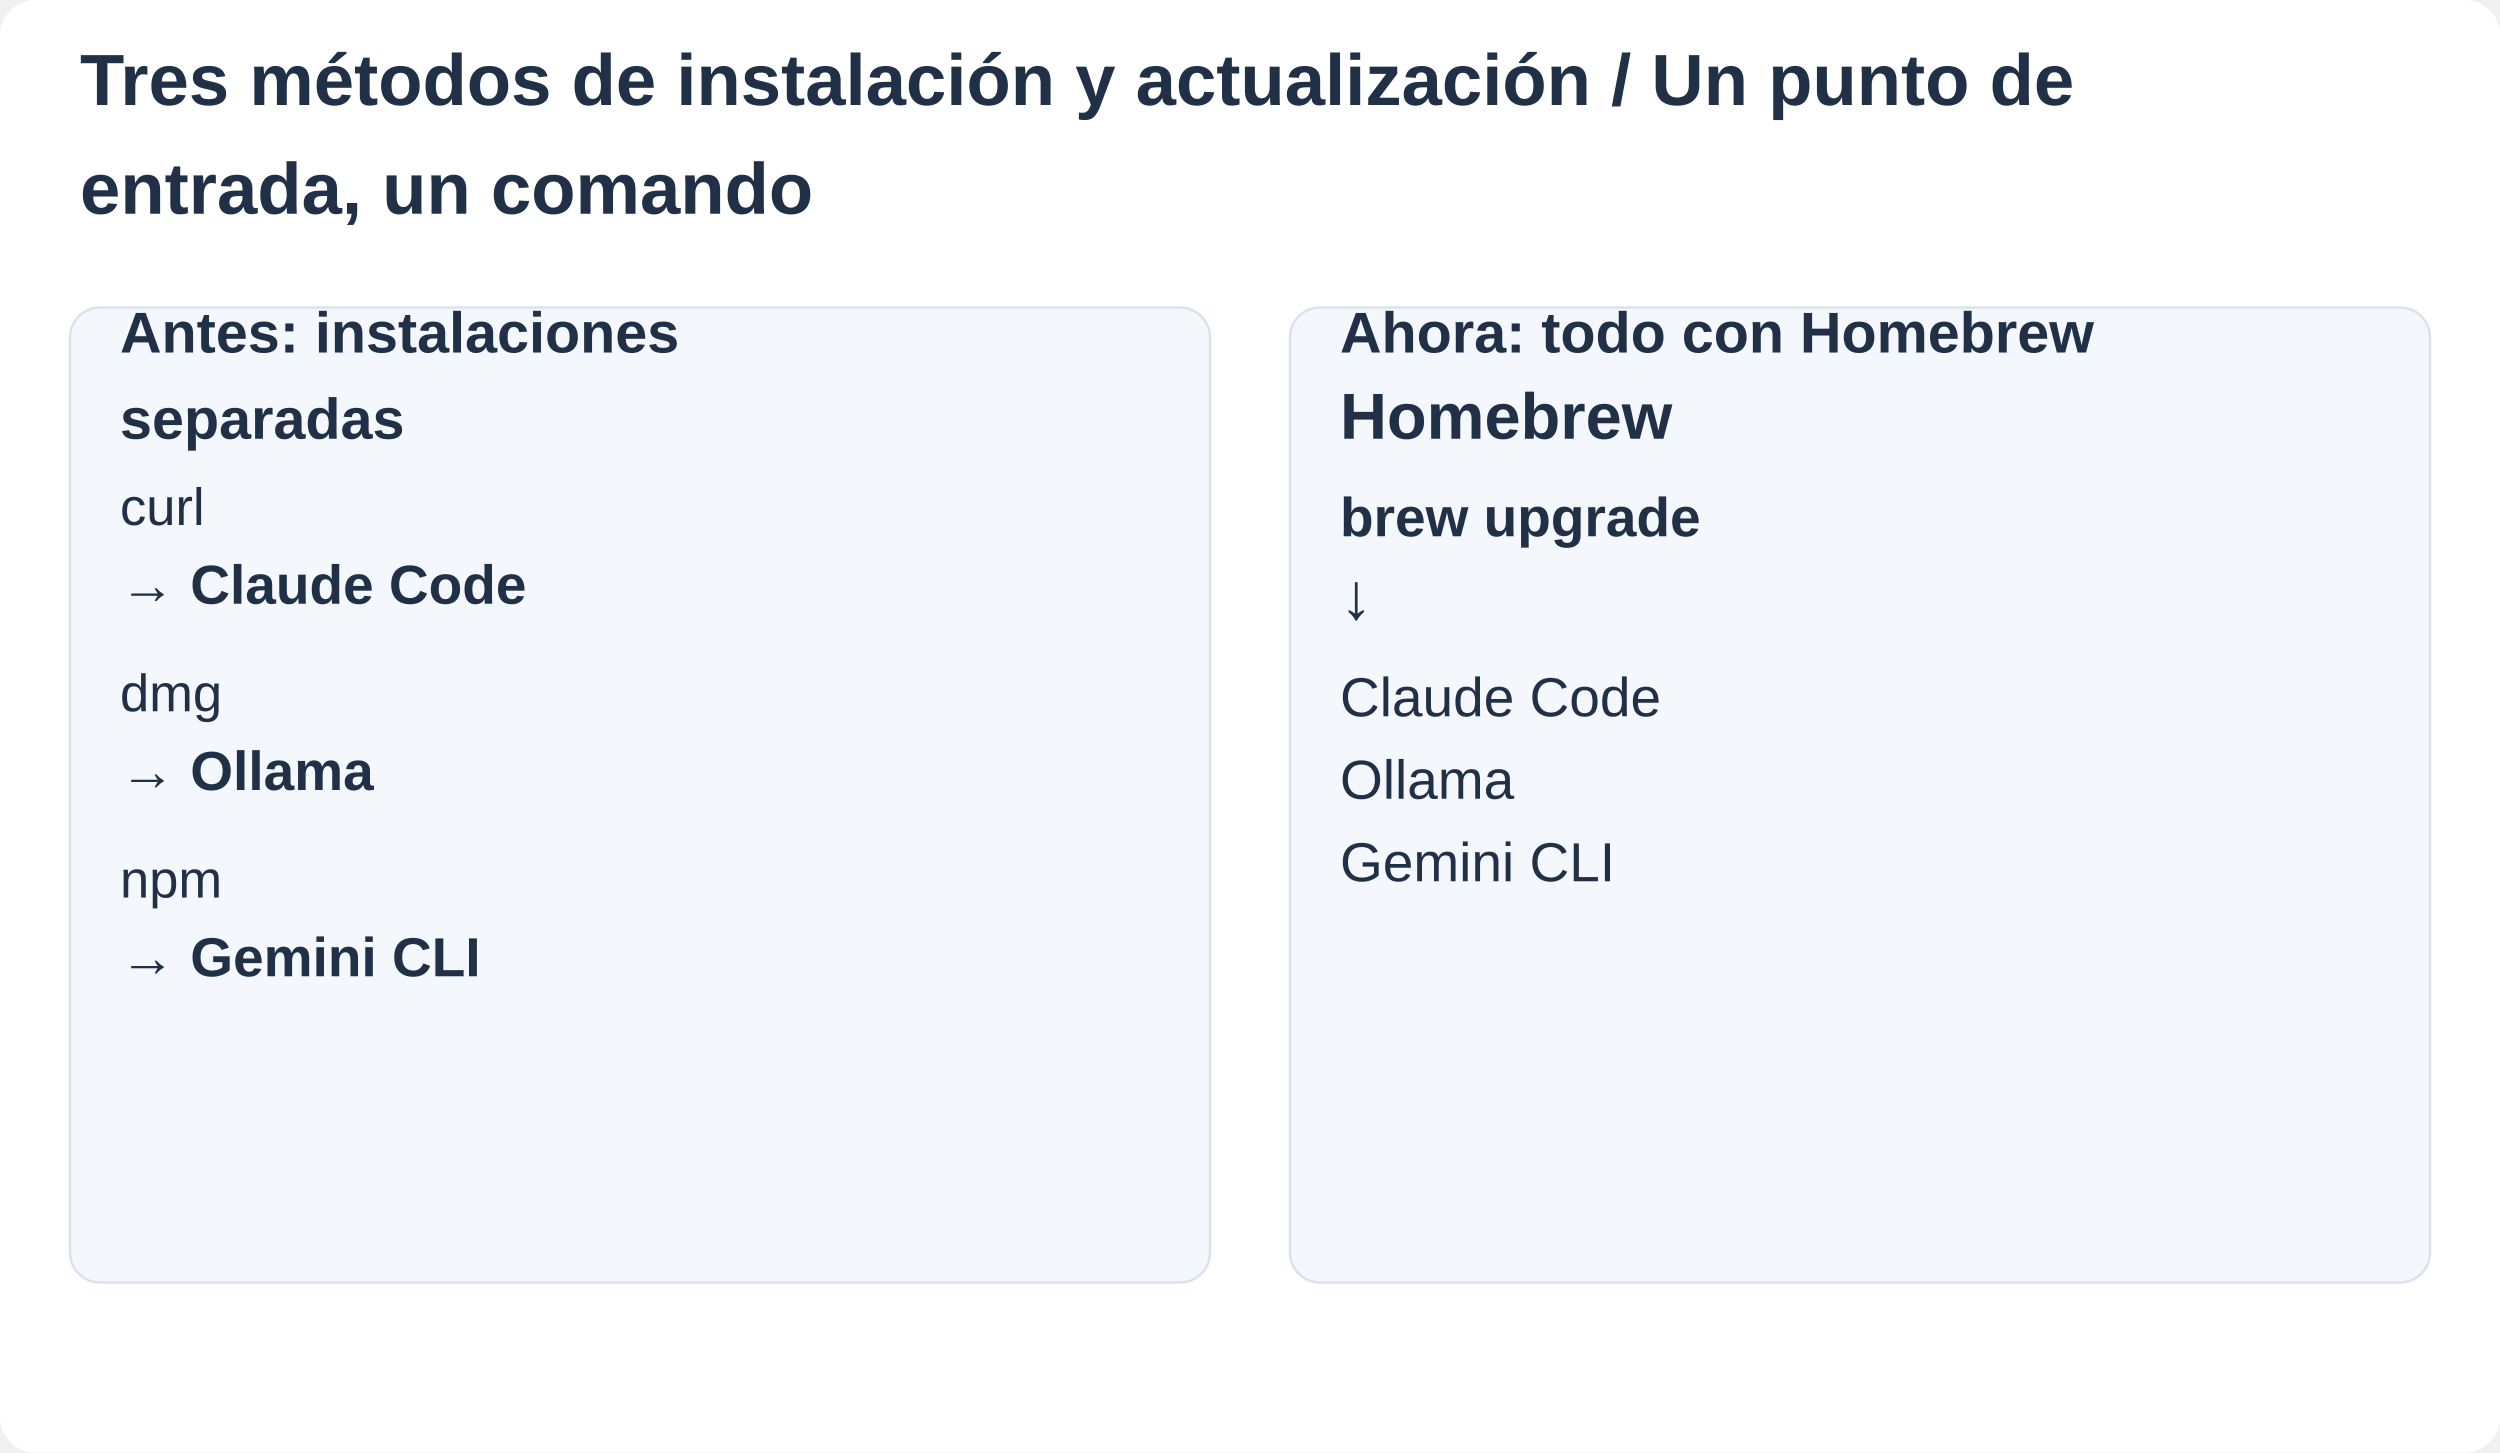
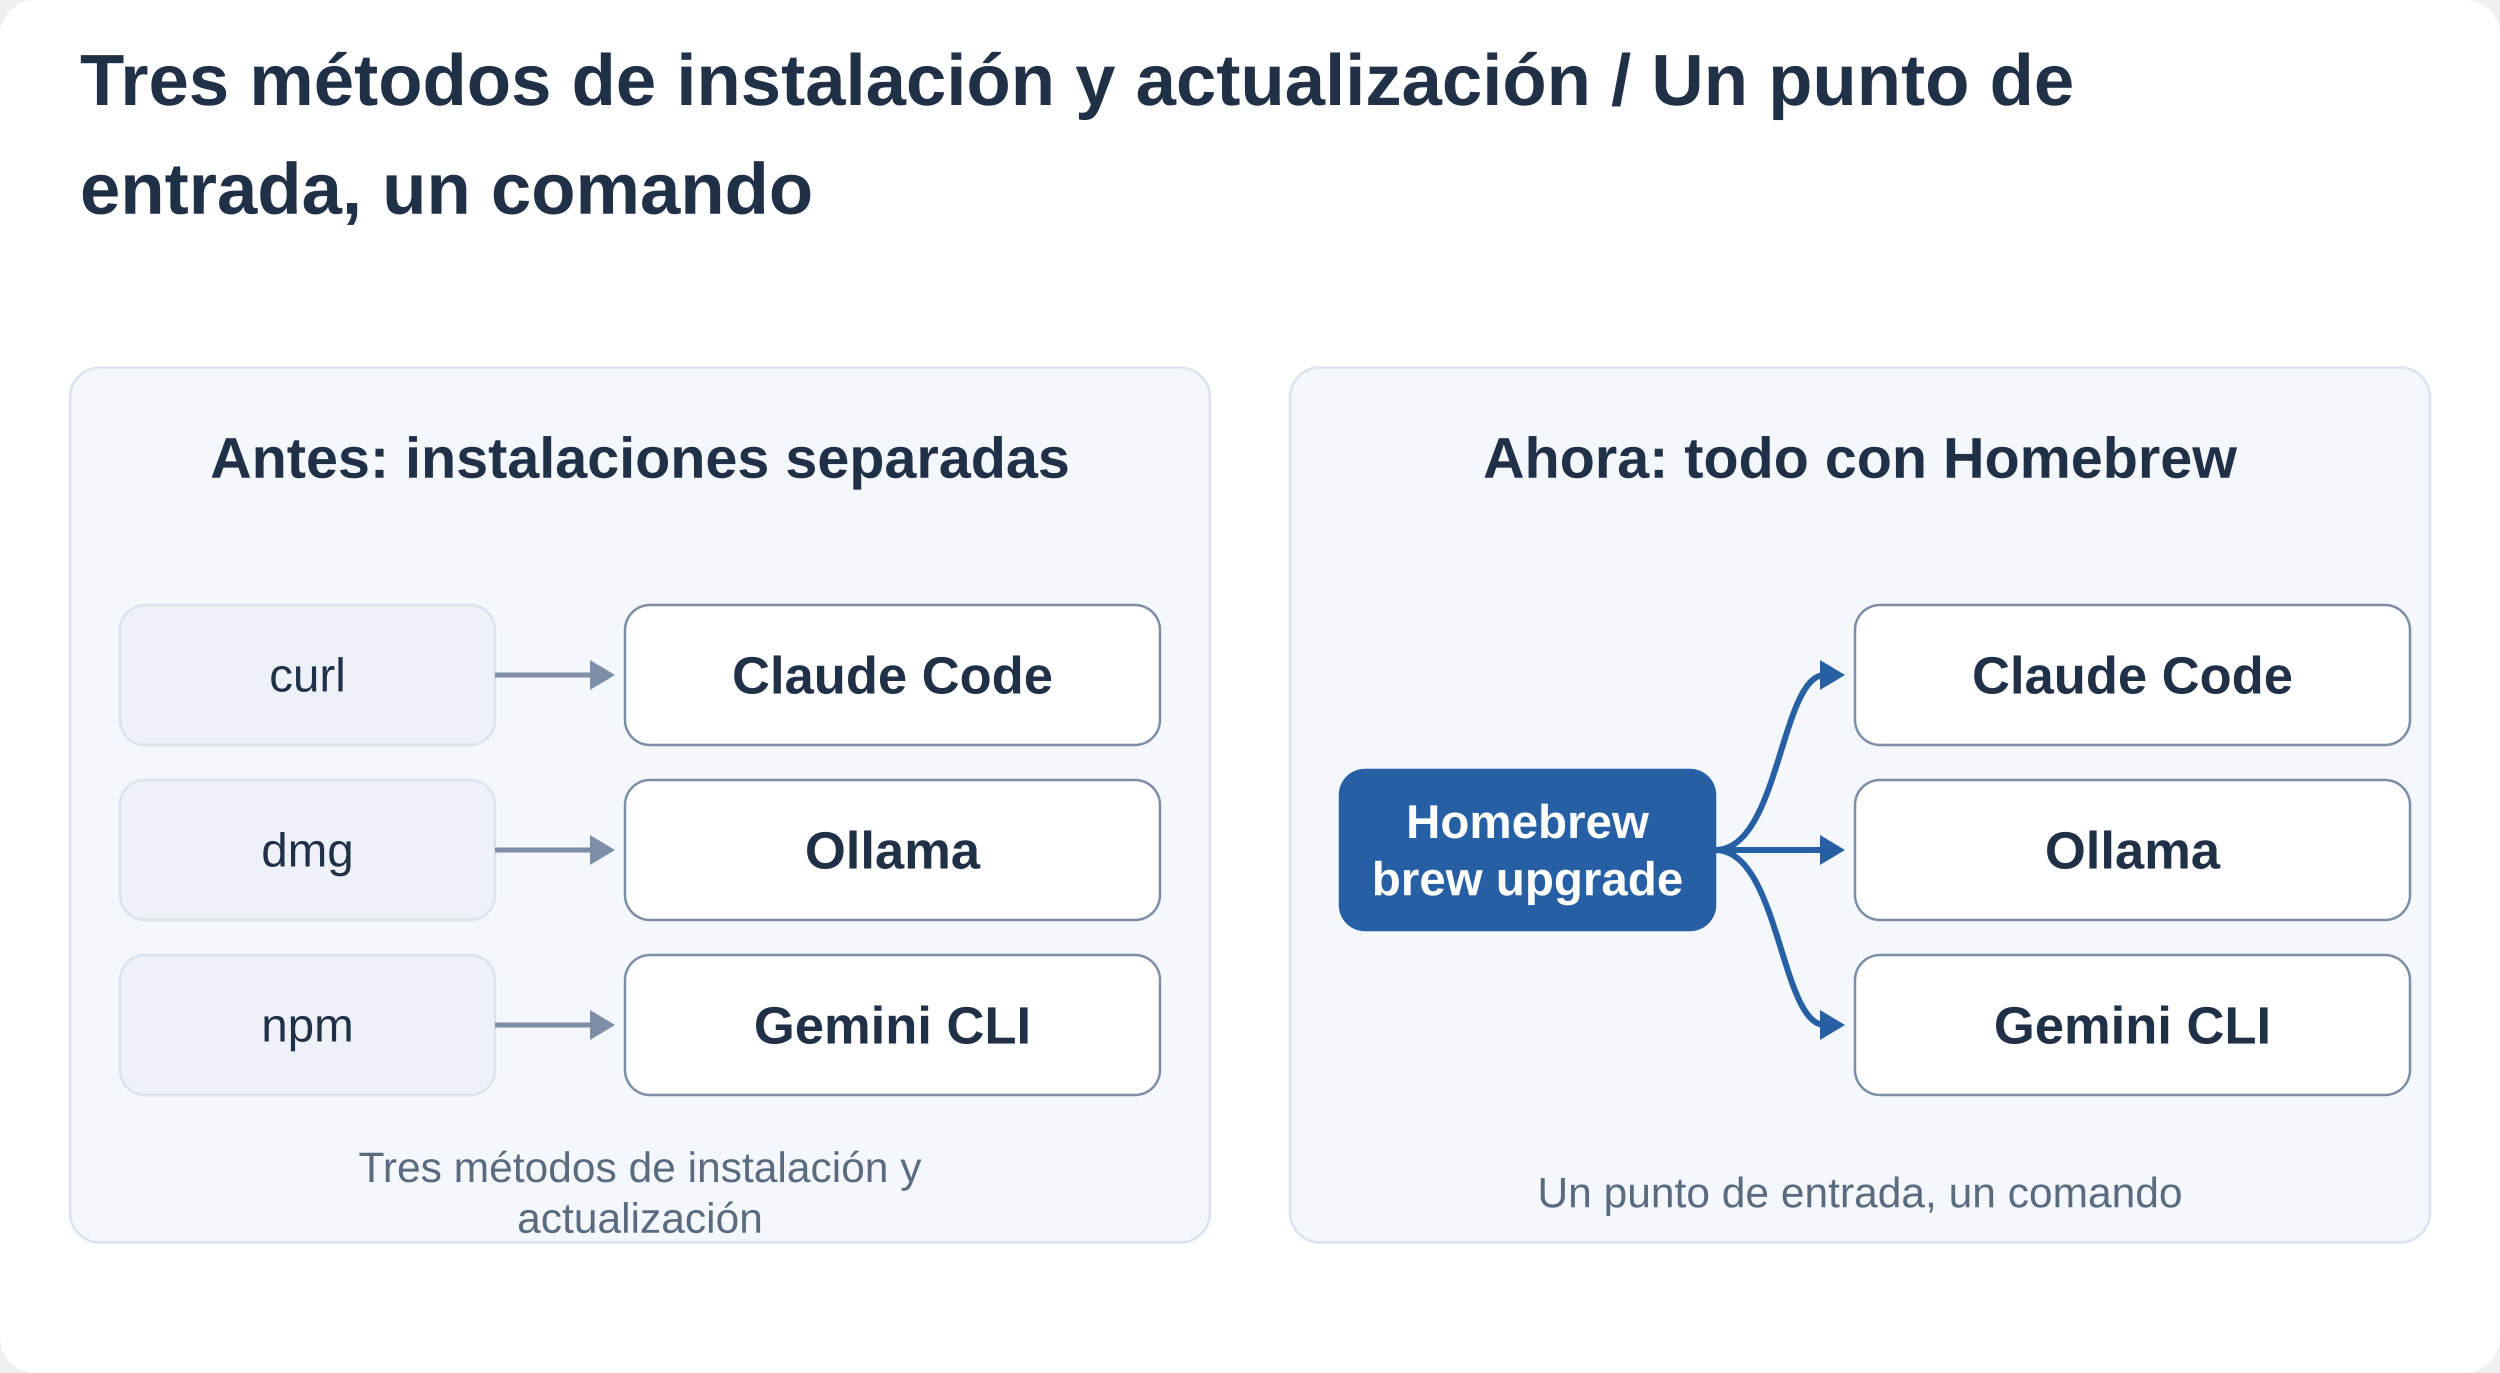
- <svg xmlns="http://www.w3.org/2000/svg" width="1000" height="581" viewBox="0 0 1000 581" lang="es" role="img" aria-labelledby="title desc">
-   <rect width="1000" height="581" rx="14" fill="#ffffff" />
+ <svg xmlns="http://www.w3.org/2000/svg" width="1000" height="549" viewBox="0 0 1000 549" lang="es" role="img" aria-labelledby="title desc">
+   <rect width="1000" height="549" rx="14" fill="#ffffff" />
  <g font-family="Arial, Noto Sans, Noto Sans Arabic, PingFang SC, Microsoft YaHei, sans-serif">
    <text x="32" y="42" font-size="29" fill="#203047" text-anchor="start" direction="ltr" unicode-bidi="embed" font-weight="600">Tres métodos de instalación y actualización / Un punto de</text>
    <text x="32" y="85.5" font-size="29" fill="#203047" text-anchor="start" direction="ltr" unicode-bidi="embed" font-weight="600">entrada, un comando</text>
-     <rect x="28" y="123.0" width="456" height="390" rx="12" fill="#f4f7fb" stroke="#d9e2ee" />
-     <rect x="516" y="123.0" width="456" height="390" rx="12" fill="#f4f7fb" stroke="#d9e2ee" />
-     <text x="48" y="141.0" font-size="23" fill="#203047" text-anchor="start" direction="ltr" unicode-bidi="embed" font-weight="600">Antes: instalaciones</text>
-     <text x="48" y="175.5" font-size="23" fill="#203047" text-anchor="start" direction="ltr" unicode-bidi="embed" font-weight="600">separadas</text>
-     <text x="48" y="210.0" font-size="21" fill="#203047" text-anchor="start" direction="ltr" unicode-bidi="embed">curl</text>
-     <text x="48" y="241.5" font-size="22" fill="#203047" text-anchor="start" direction="ltr" unicode-bidi="embed" font-weight="600">→ Claude Code</text>
-     <text x="48" y="284.5" font-size="21" fill="#203047" text-anchor="start" direction="ltr" unicode-bidi="embed">dmg</text>
-     <text x="48" y="316.0" font-size="22" fill="#203047" text-anchor="start" direction="ltr" unicode-bidi="embed" font-weight="600">→ Ollama</text>
-     <text x="48" y="359.0" font-size="21" fill="#203047" text-anchor="start" direction="ltr" unicode-bidi="embed">npm</text>
-     <text x="48" y="390.5" font-size="22" fill="#203047" text-anchor="start" direction="ltr" unicode-bidi="embed" font-weight="600">→ Gemini CLI</text>
-     <text x="536" y="141.0" font-size="23" fill="#203047" text-anchor="start" direction="ltr" unicode-bidi="embed" font-weight="600">Ahora: todo con Homebrew</text>
-     <text x="536" y="175.5" font-size="26" fill="#203047" text-anchor="start" direction="ltr" unicode-bidi="embed" font-weight="600">Homebrew</text>
-     <text x="536" y="214.5" font-size="22" fill="#203047" text-anchor="start" direction="ltr" unicode-bidi="embed" font-weight="600">brew upgrade</text>
-     <text x="536" y="247.5" font-size="26" fill="#203047" text-anchor="start" direction="ltr" unicode-bidi="embed">↓</text>
-     <text x="536" y="286.5" font-size="22" fill="#203047" text-anchor="start" direction="ltr" unicode-bidi="embed">Claude Code</text>
-     <text x="536" y="319.5" font-size="22" fill="#203047" text-anchor="start" direction="ltr" unicode-bidi="embed">Ollama</text>
-     <text x="536" y="352.5" font-size="22" fill="#203047" text-anchor="start" direction="ltr" unicode-bidi="embed">Gemini CLI</text>
+     <rect x="28" y="147.0" width="456" height="350" rx="12" fill="#f4f7fb" stroke="#d9e2ee" />
+     <rect x="516" y="147.0" width="456" height="350" rx="12" fill="#f4f7fb" stroke="#d9e2ee" />
+     <text x="256" y="191.1" font-size="23" fill="#203047" text-anchor="middle" direction="ltr" unicode-bidi="embed" font-weight="600">Antes: instalaciones separadas</text>
+     <text x="744" y="191.1" font-size="23" fill="#203047" text-anchor="middle" direction="ltr" unicode-bidi="embed" font-weight="600">Ahora: todo con Homebrew</text>
+     <rect x="48" y="242.0" width="150" height="56" rx="10" fill="#eef2f8" stroke="#d9e2ee" />
+     <text x="123.0" y="276.6" font-size="19" fill="#203047" text-anchor="middle" direction="ltr" unicode-bidi="embed">curl</text>
+     <path d="M198 270.0 L244 270.0" stroke="#7d8fa6" stroke-width="2" fill="none" />
+     <path d="M246 270.0 l-10 -6 l0 12 z" fill="#7d8fa6" />
+     <rect x="250" y="242.0" width="214" height="56" rx="10" fill="#ffffff" stroke="#7d8fa6" />
+     <text x="357.0" y="277.4" font-size="21" fill="#203047" text-anchor="middle" direction="ltr" unicode-bidi="embed" font-weight="600">Claude Code</text>
+     <rect x="48" y="312.0" width="150" height="56" rx="10" fill="#eef2f8" stroke="#d9e2ee" />
+     <text x="123.0" y="346.6" font-size="19" fill="#203047" text-anchor="middle" direction="ltr" unicode-bidi="embed">dmg</text>
+     <path d="M198 340.0 L244 340.0" stroke="#7d8fa6" stroke-width="2" fill="none" />
+     <path d="M246 340.0 l-10 -6 l0 12 z" fill="#7d8fa6" />
+     <rect x="250" y="312.0" width="214" height="56" rx="10" fill="#ffffff" stroke="#7d8fa6" />
+     <text x="357.0" y="347.4" font-size="21" fill="#203047" text-anchor="middle" direction="ltr" unicode-bidi="embed" font-weight="600">Ollama</text>
+     <rect x="48" y="382.0" width="150" height="56" rx="10" fill="#eef2f8" stroke="#d9e2ee" />
+     <text x="123.0" y="416.6" font-size="19" fill="#203047" text-anchor="middle" direction="ltr" unicode-bidi="embed">npm</text>
+     <path d="M198 410.0 L244 410.0" stroke="#7d8fa6" stroke-width="2" fill="none" />
+     <path d="M246 410.0 l-10 -6 l0 12 z" fill="#7d8fa6" />
+     <rect x="250" y="382.0" width="214" height="56" rx="10" fill="#ffffff" stroke="#7d8fa6" />
+     <text x="357.0" y="417.4" font-size="21" fill="#203047" text-anchor="middle" direction="ltr" unicode-bidi="embed" font-weight="600">Gemini CLI</text>
+     <rect x="536" y="308.0" width="150" height="64" rx="10" fill="#275fa4" stroke="#275fa4" />
+     <text x="611.0" y="335.2" font-size="19" fill="#ffffff" text-anchor="middle" direction="ltr" unicode-bidi="embed" font-weight="600">Homebrew</text>
+     <text x="611.0" y="358.1" font-size="19" fill="#ffffff" text-anchor="middle" direction="ltr" unicode-bidi="embed" font-weight="600">brew upgrade</text>
+     <path d="M686 340.0 C712.0 340.0 712.0 270.0 730 270.0" stroke="#275fa4" stroke-width="2.4" fill="none" />
+     <path d="M738 270.0 l-10 -6 l0 12 z" fill="#275fa4" />
+     <rect x="742" y="242.0" width="222" height="56" rx="10" fill="#ffffff" stroke="#7d8fa6" />
+     <text x="853.0" y="277.4" font-size="21" fill="#203047" text-anchor="middle" direction="ltr" unicode-bidi="embed" font-weight="600">Claude Code</text>
+     <path d="M686 340.0 C712.0 340.0 712.0 340.0 730 340.0" stroke="#275fa4" stroke-width="2.4" fill="none" />
+     <path d="M738 340.0 l-10 -6 l0 12 z" fill="#275fa4" />
+     <rect x="742" y="312.0" width="222" height="56" rx="10" fill="#ffffff" stroke="#7d8fa6" />
+     <text x="853.0" y="347.4" font-size="21" fill="#203047" text-anchor="middle" direction="ltr" unicode-bidi="embed" font-weight="600">Ollama</text>
+     <path d="M686 340.0 C712.0 340.0 712.0 410.0 730 410.0" stroke="#275fa4" stroke-width="2.4" fill="none" />
+     <path d="M738 410.0 l-10 -6 l0 12 z" fill="#275fa4" />
+     <rect x="742" y="382.0" width="222" height="56" rx="10" fill="#ffffff" stroke="#7d8fa6" />
+     <text x="853.0" y="417.4" font-size="21" fill="#203047" text-anchor="middle" direction="ltr" unicode-bidi="embed" font-weight="600">Gemini CLI</text>
+     <text x="256" y="472.8" font-size="17" fill="#5a6b80" text-anchor="middle" direction="ltr" unicode-bidi="embed">Tres métodos de instalación y</text>
+     <text x="256" y="493.1" font-size="17" fill="#5a6b80" text-anchor="middle" direction="ltr" unicode-bidi="embed">actualización</text>
+     <text x="744" y="482.9" font-size="17" fill="#5a6b80" text-anchor="middle" direction="ltr" unicode-bidi="embed">Un punto de entrada, un comando</text>
  </g>
</svg>
